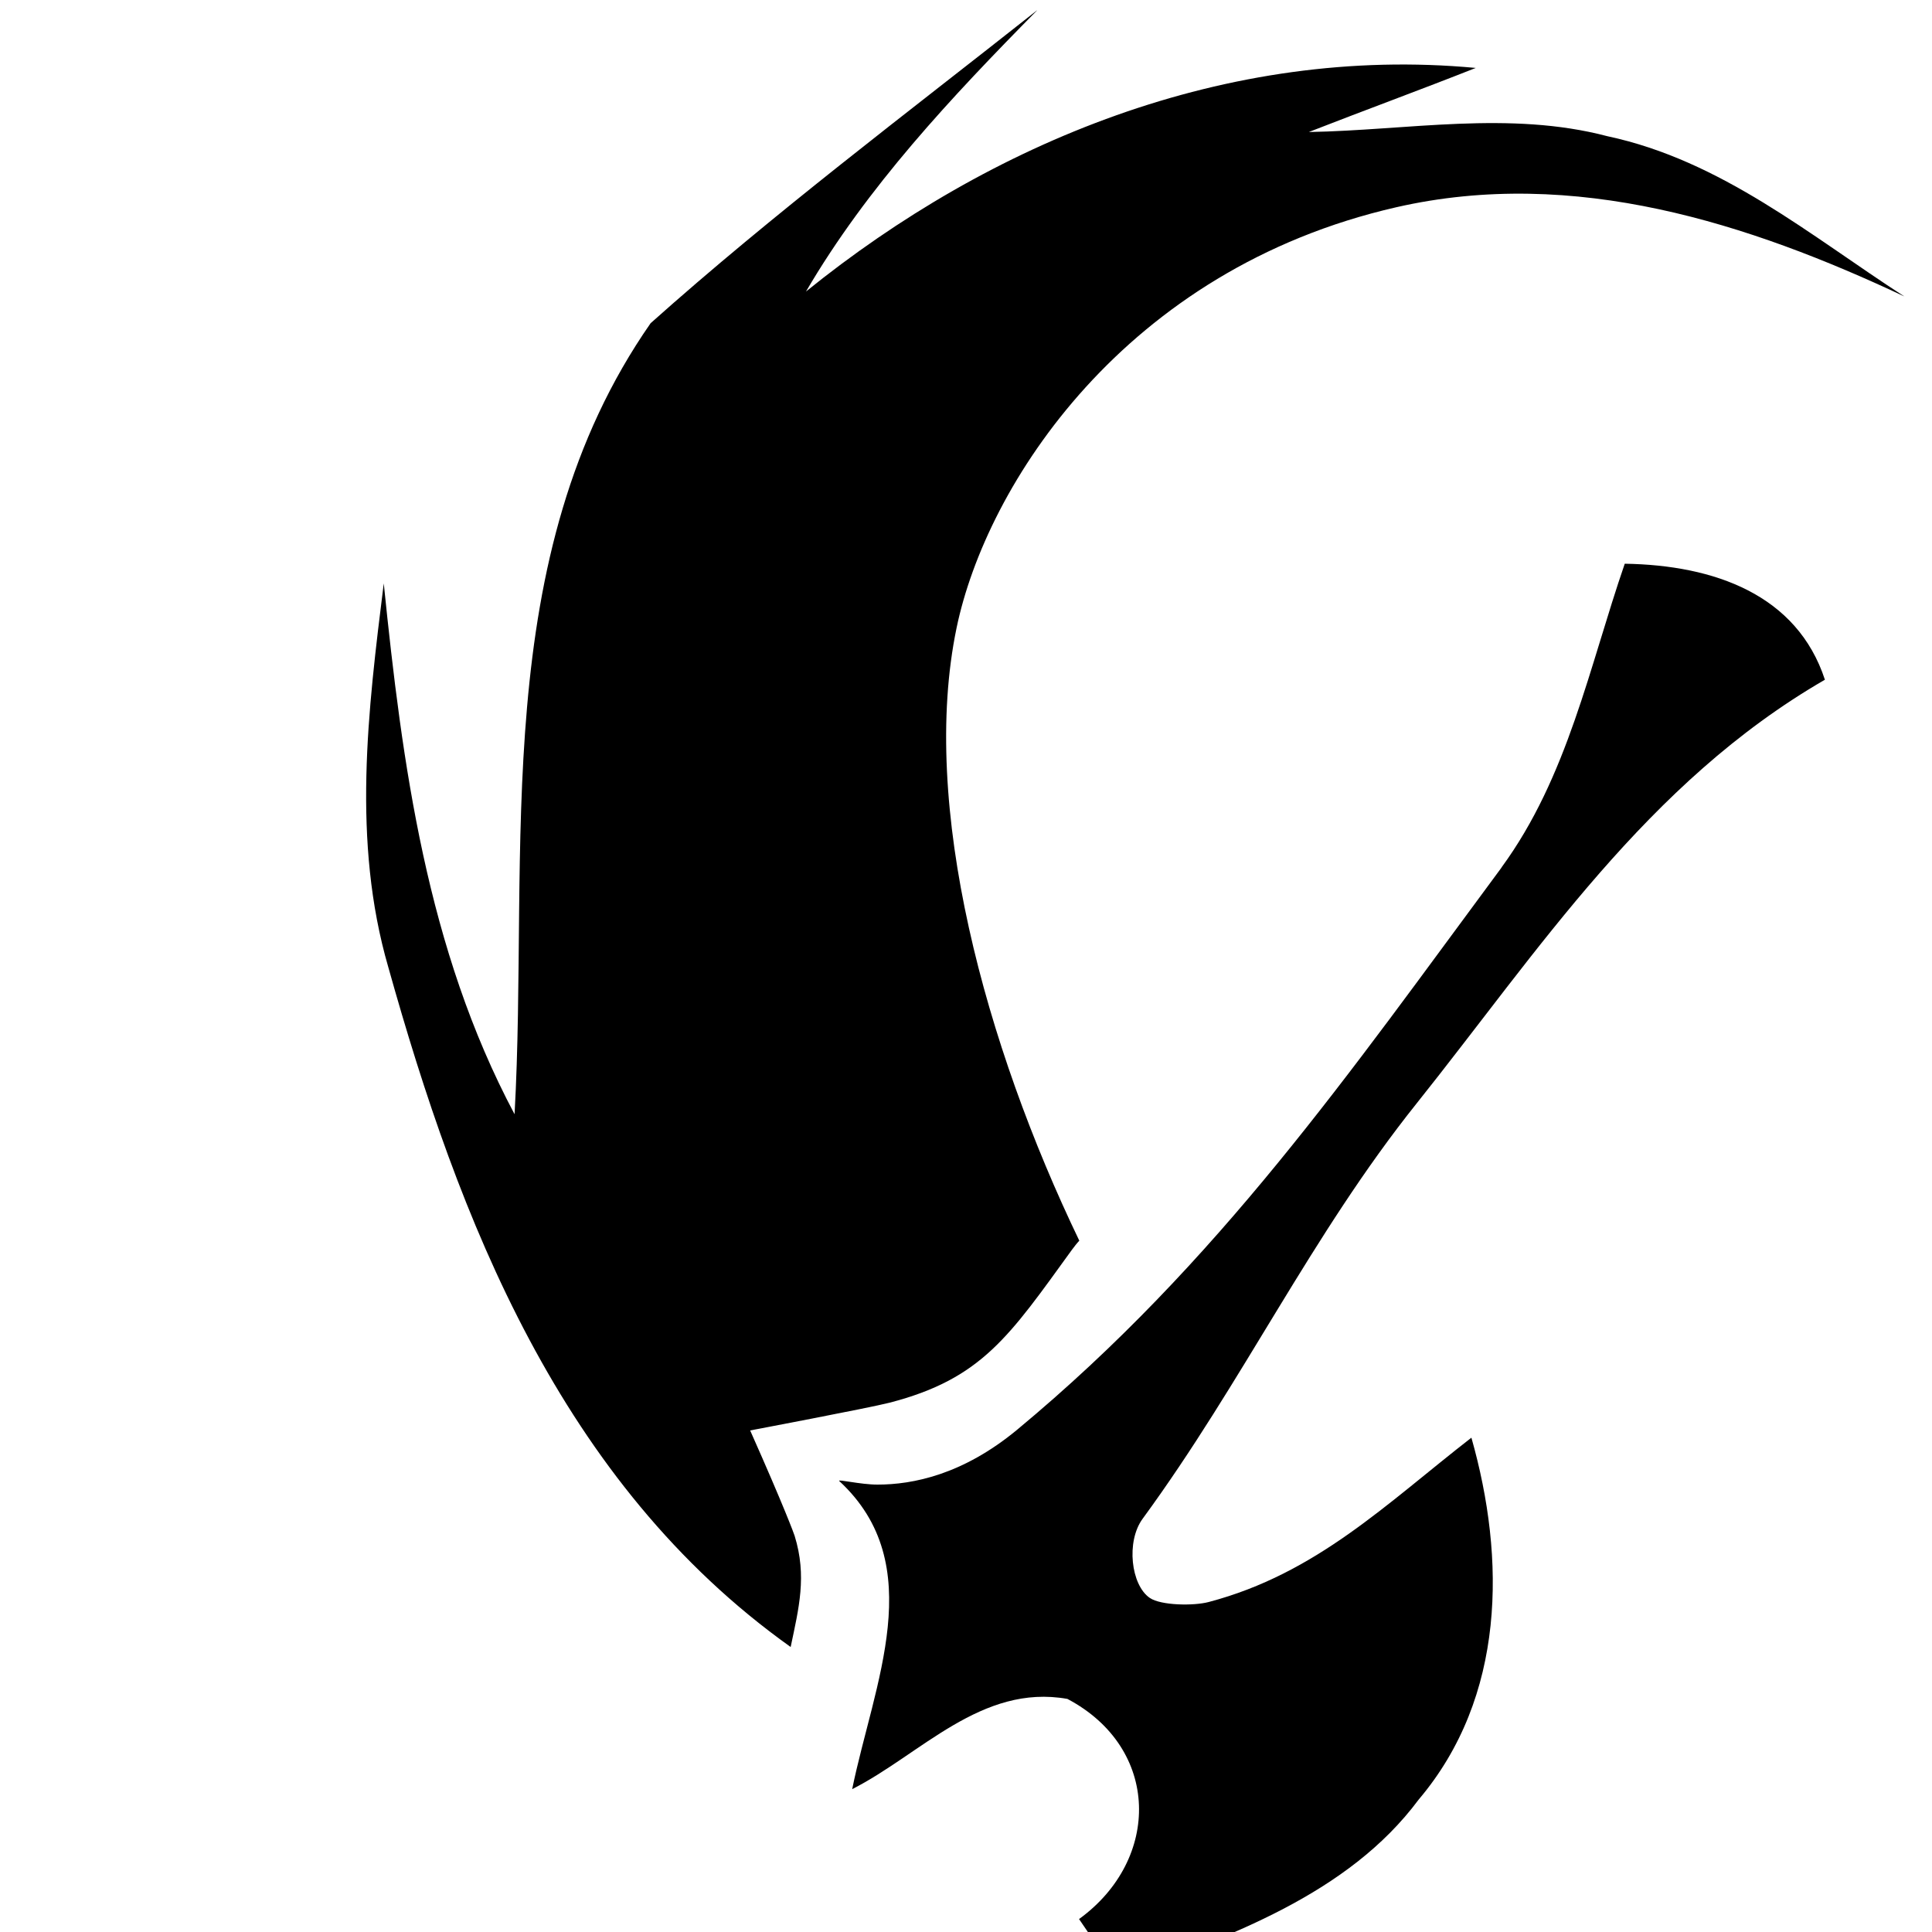
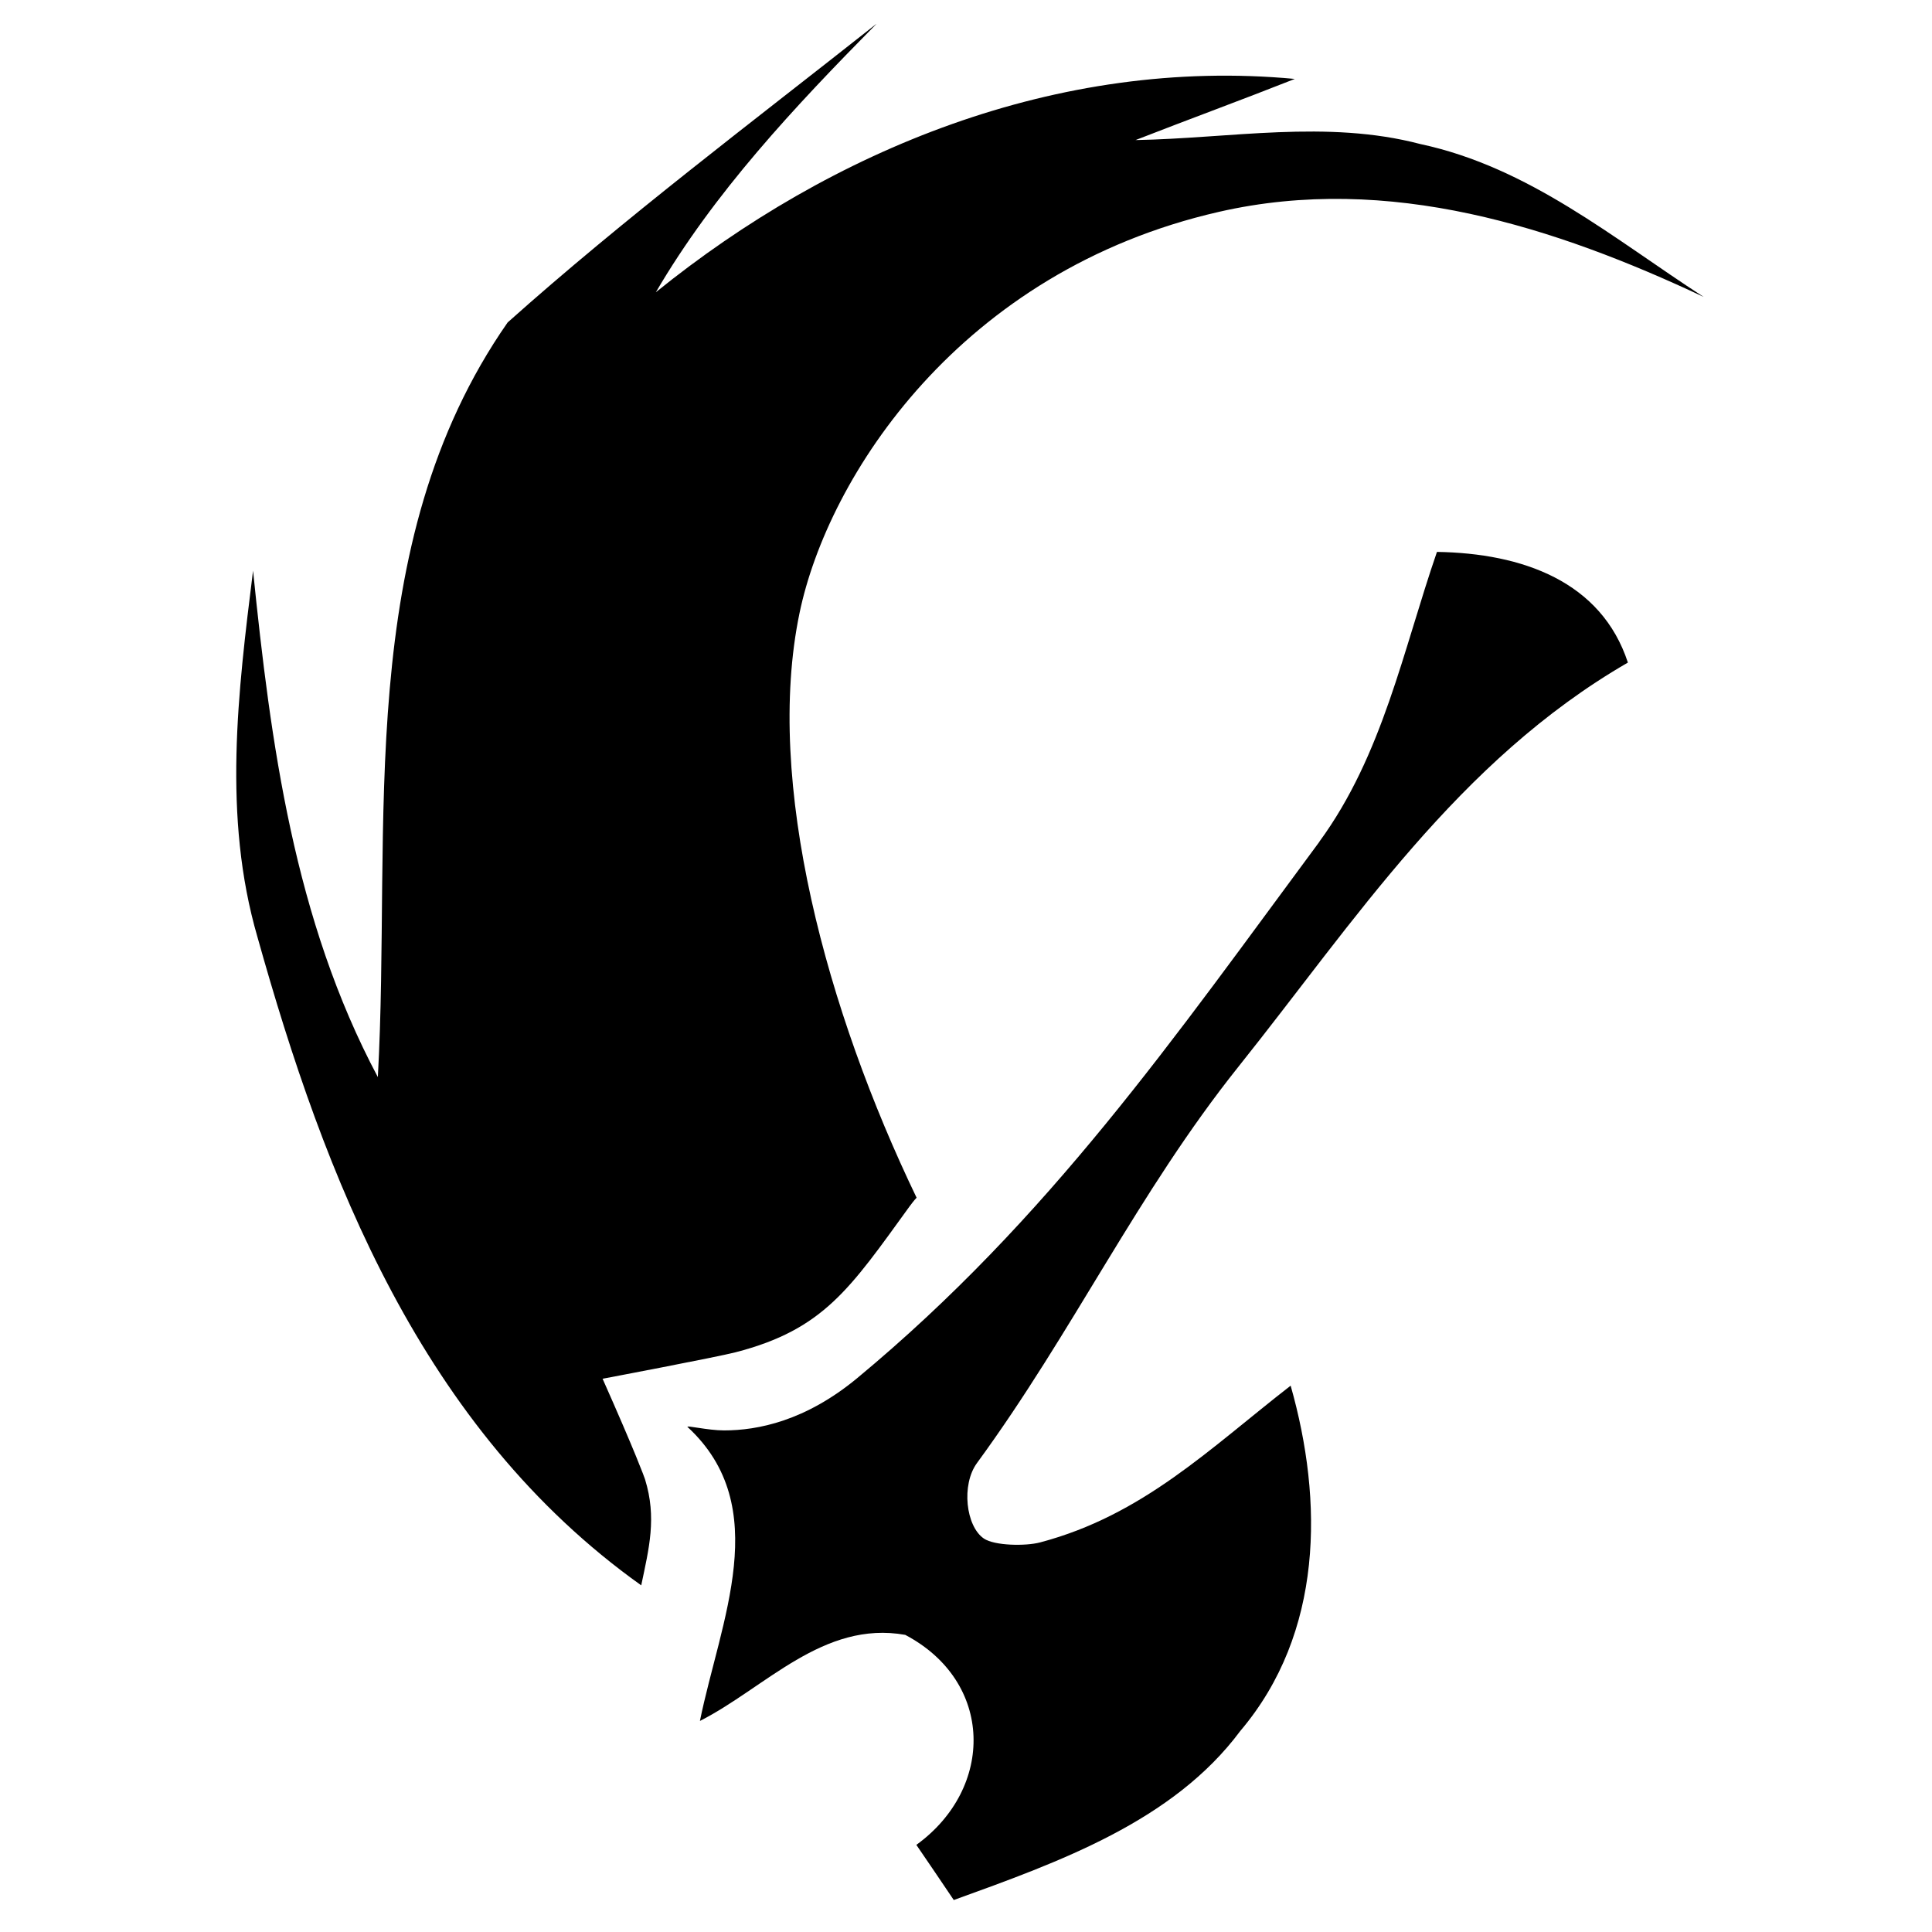
- <svg xmlns="http://www.w3.org/2000/svg" version="1.1" viewBox="-5.714 0.282 30.146 30.146">
+ <svg xmlns="http://www.w3.org/2000/svg" version="1.1" viewBox="-3.865 0.051 31.6 31.6">
  <path fill="currentColor" d="M10.467 0.445c-1.341 1.359-2.652 2.756-3.605 4.386 2.87-2.321 6.569-3.853 10.451-3.489-0.865 0.342-1.741 0.663-2.605 1 1.547-0.027 3.129-0.337 4.658 0.065 1.782 0.38 3.17 1.554 4.634 2.5-2.417-1.136-5.144-2.027-7.928-1.391-4.233 0.967-6.396 4.329-6.86 6.563-0.576 2.771 0.449 6.516 1.915 9.562-0.035 0.036-0.085 0.101-0.113 0.139-0.977 1.348-1.405 2.016-2.848 2.389-0.314 0.081-2.175 0.433-2.175 0.433 0.536 1.205 0.686 1.617 0.694 1.644 0.195 0.63 0.065 1.129-0.062 1.735-3.599-2.564-5.181-6.691-6.278-10.607-0.571-1.967-0.318-4.005-0.071-5.989 0.288 2.821 0.67 5.707 2.041 8.283 0.229-4.12-0.418-8.696 2.123-12.343 1.917-1.712 3.999-3.277 6.028-4.881zM17.716 13.818c-2.376 3.207-4.415 6.164-7.557 8.771-0.85 0.705-1.633 0.858-2.181 0.858-0.268 0-0.634-0.090-0.597-0.056 1.414 1.306 0.536 3.172 0.202 4.808 0 0 0 0 0 0s0 0 0 0 0 0 0 0c1.070-0.543 2.017-1.647 3.358-1.408 1.453 0.766 1.464 2.506 0.182 3.435 0.153 0.223 0.459 0.674 0.612 0.902 1.729-0.625 3.588-1.288 4.687-2.766 1.359-1.603 1.359-3.761 0.823-5.647-1.323 1.027-2.416 2.12-4.099 2.564-0.238 0.063-0.745 0.054-0.918-0.063-0.295-0.199-0.374-0.88-0.113-1.236 1.569-2.143 2.629-4.42 4.277-6.483 1.899-2.377 3.588-5 6.369-6.609-0.435-1.326-1.723-1.788-3.123-1.81-0.553 1.603-0.888 3.326-1.923 4.739z" />
</svg>
